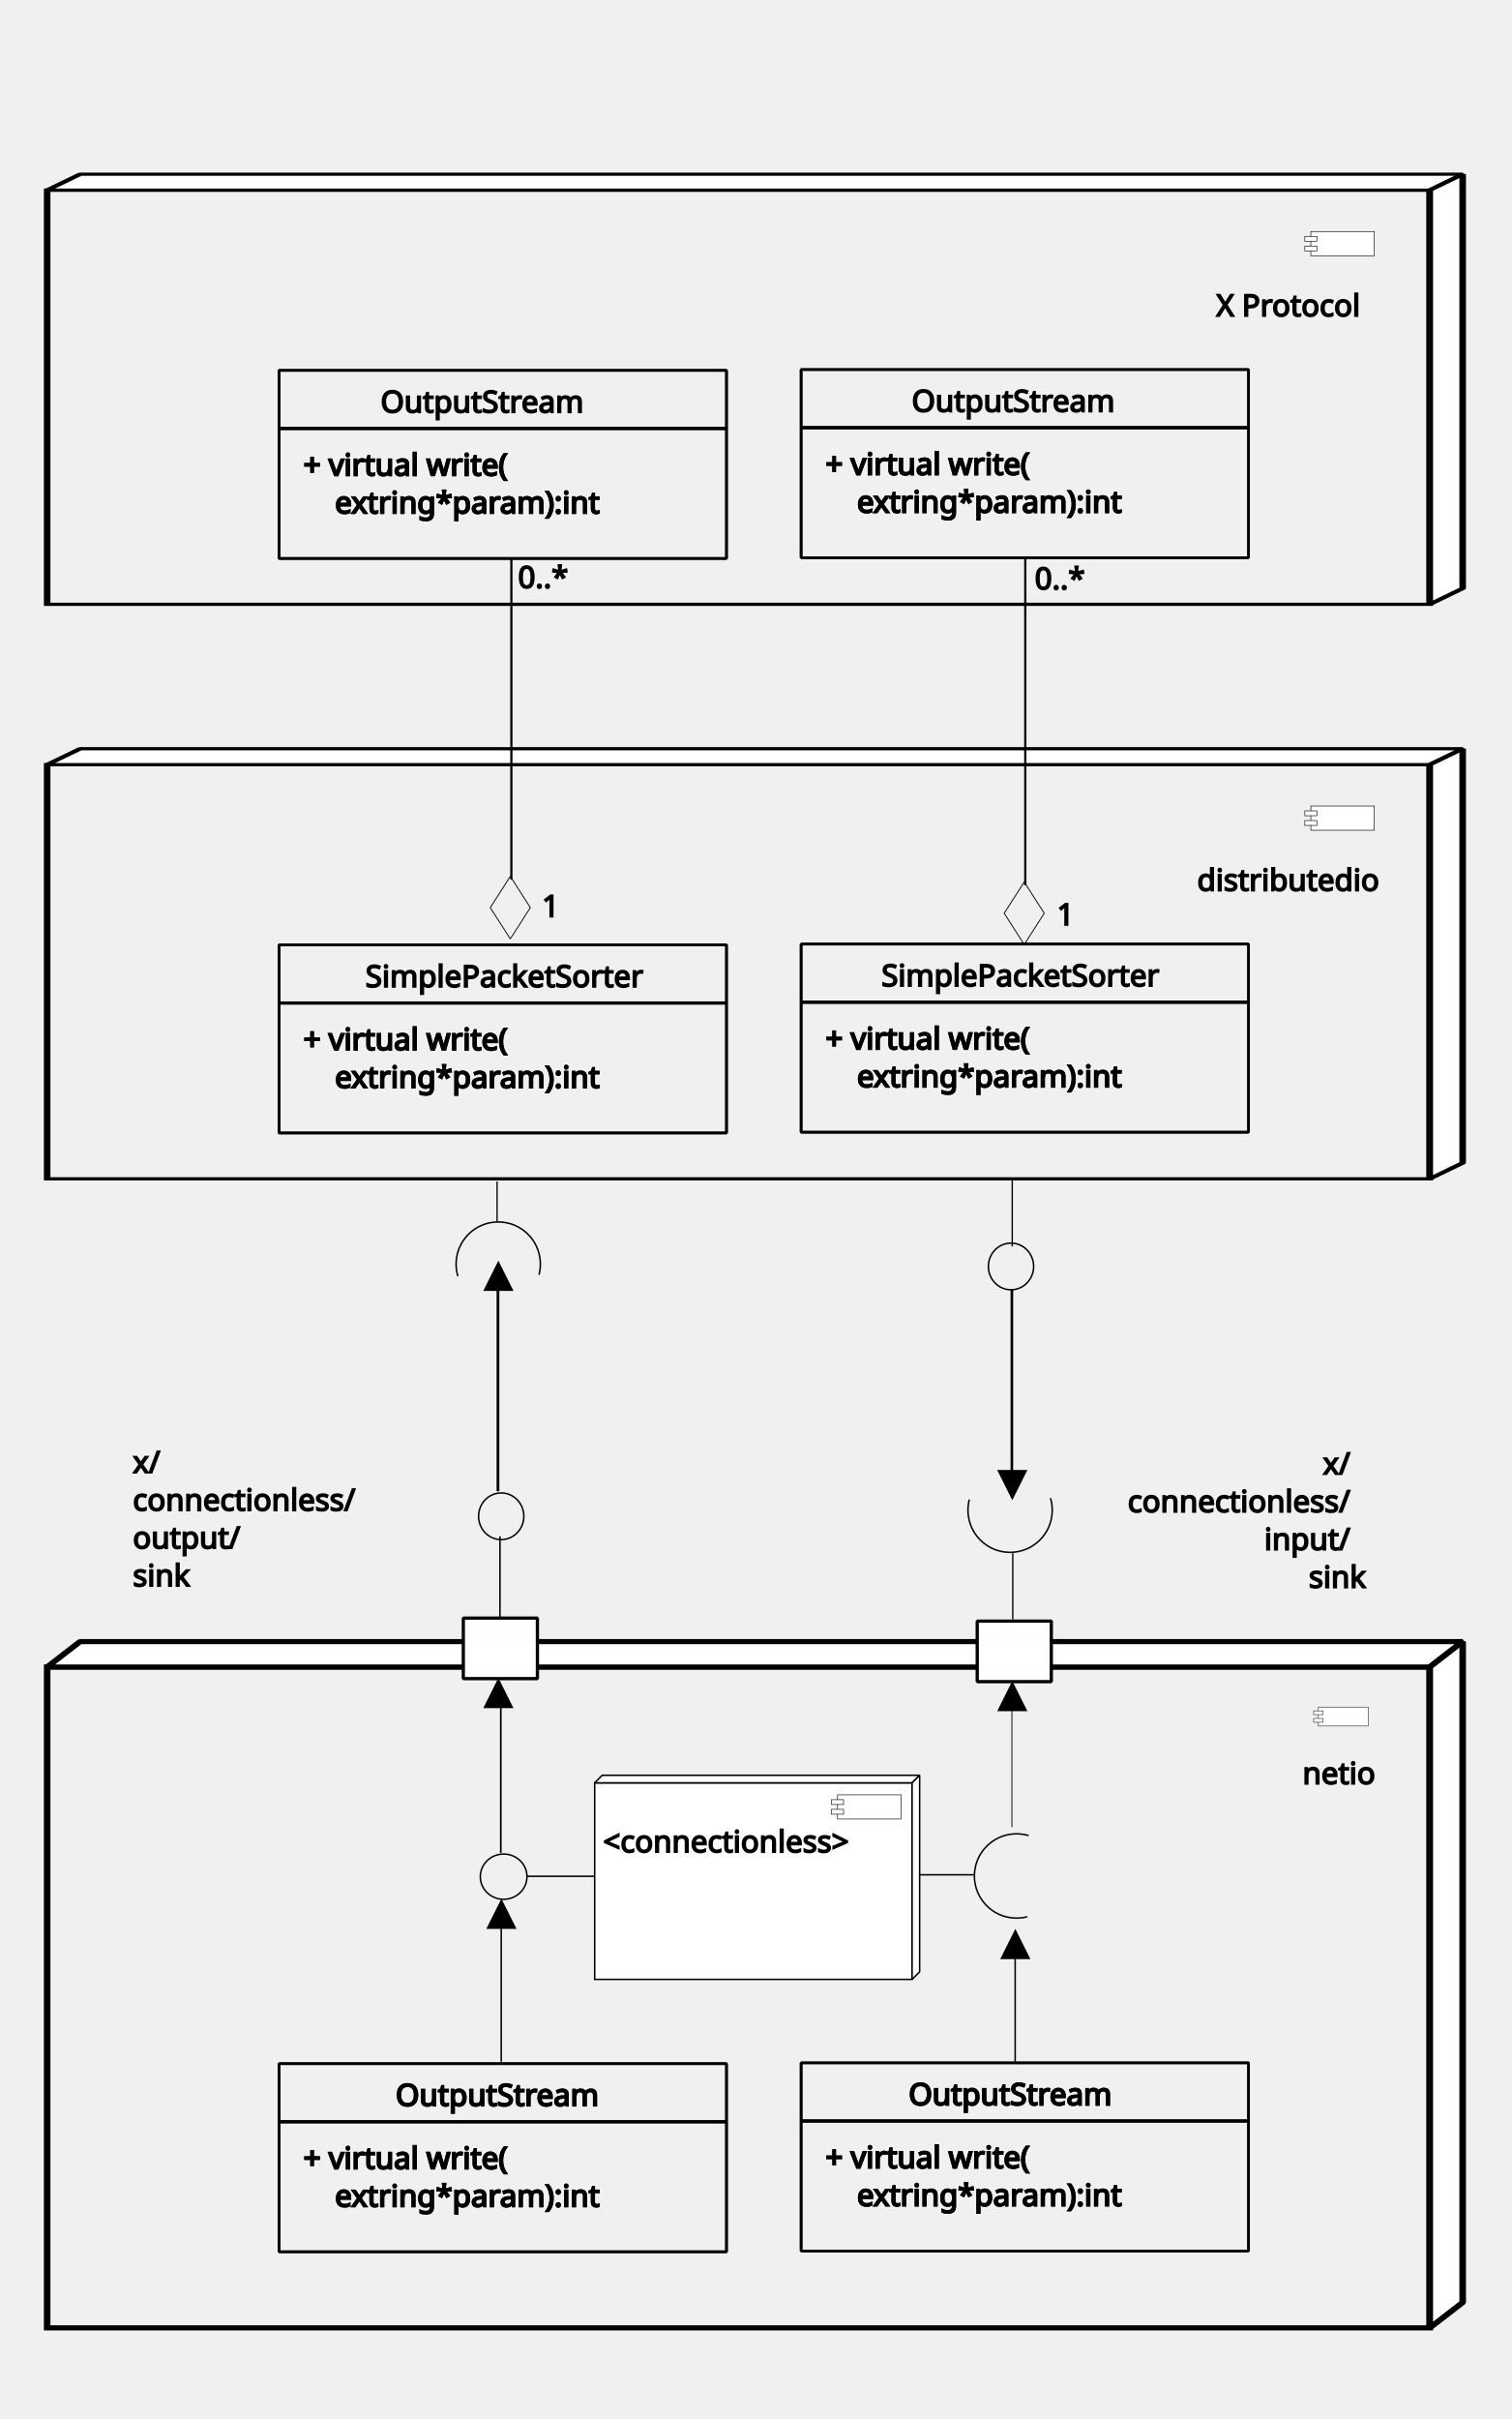
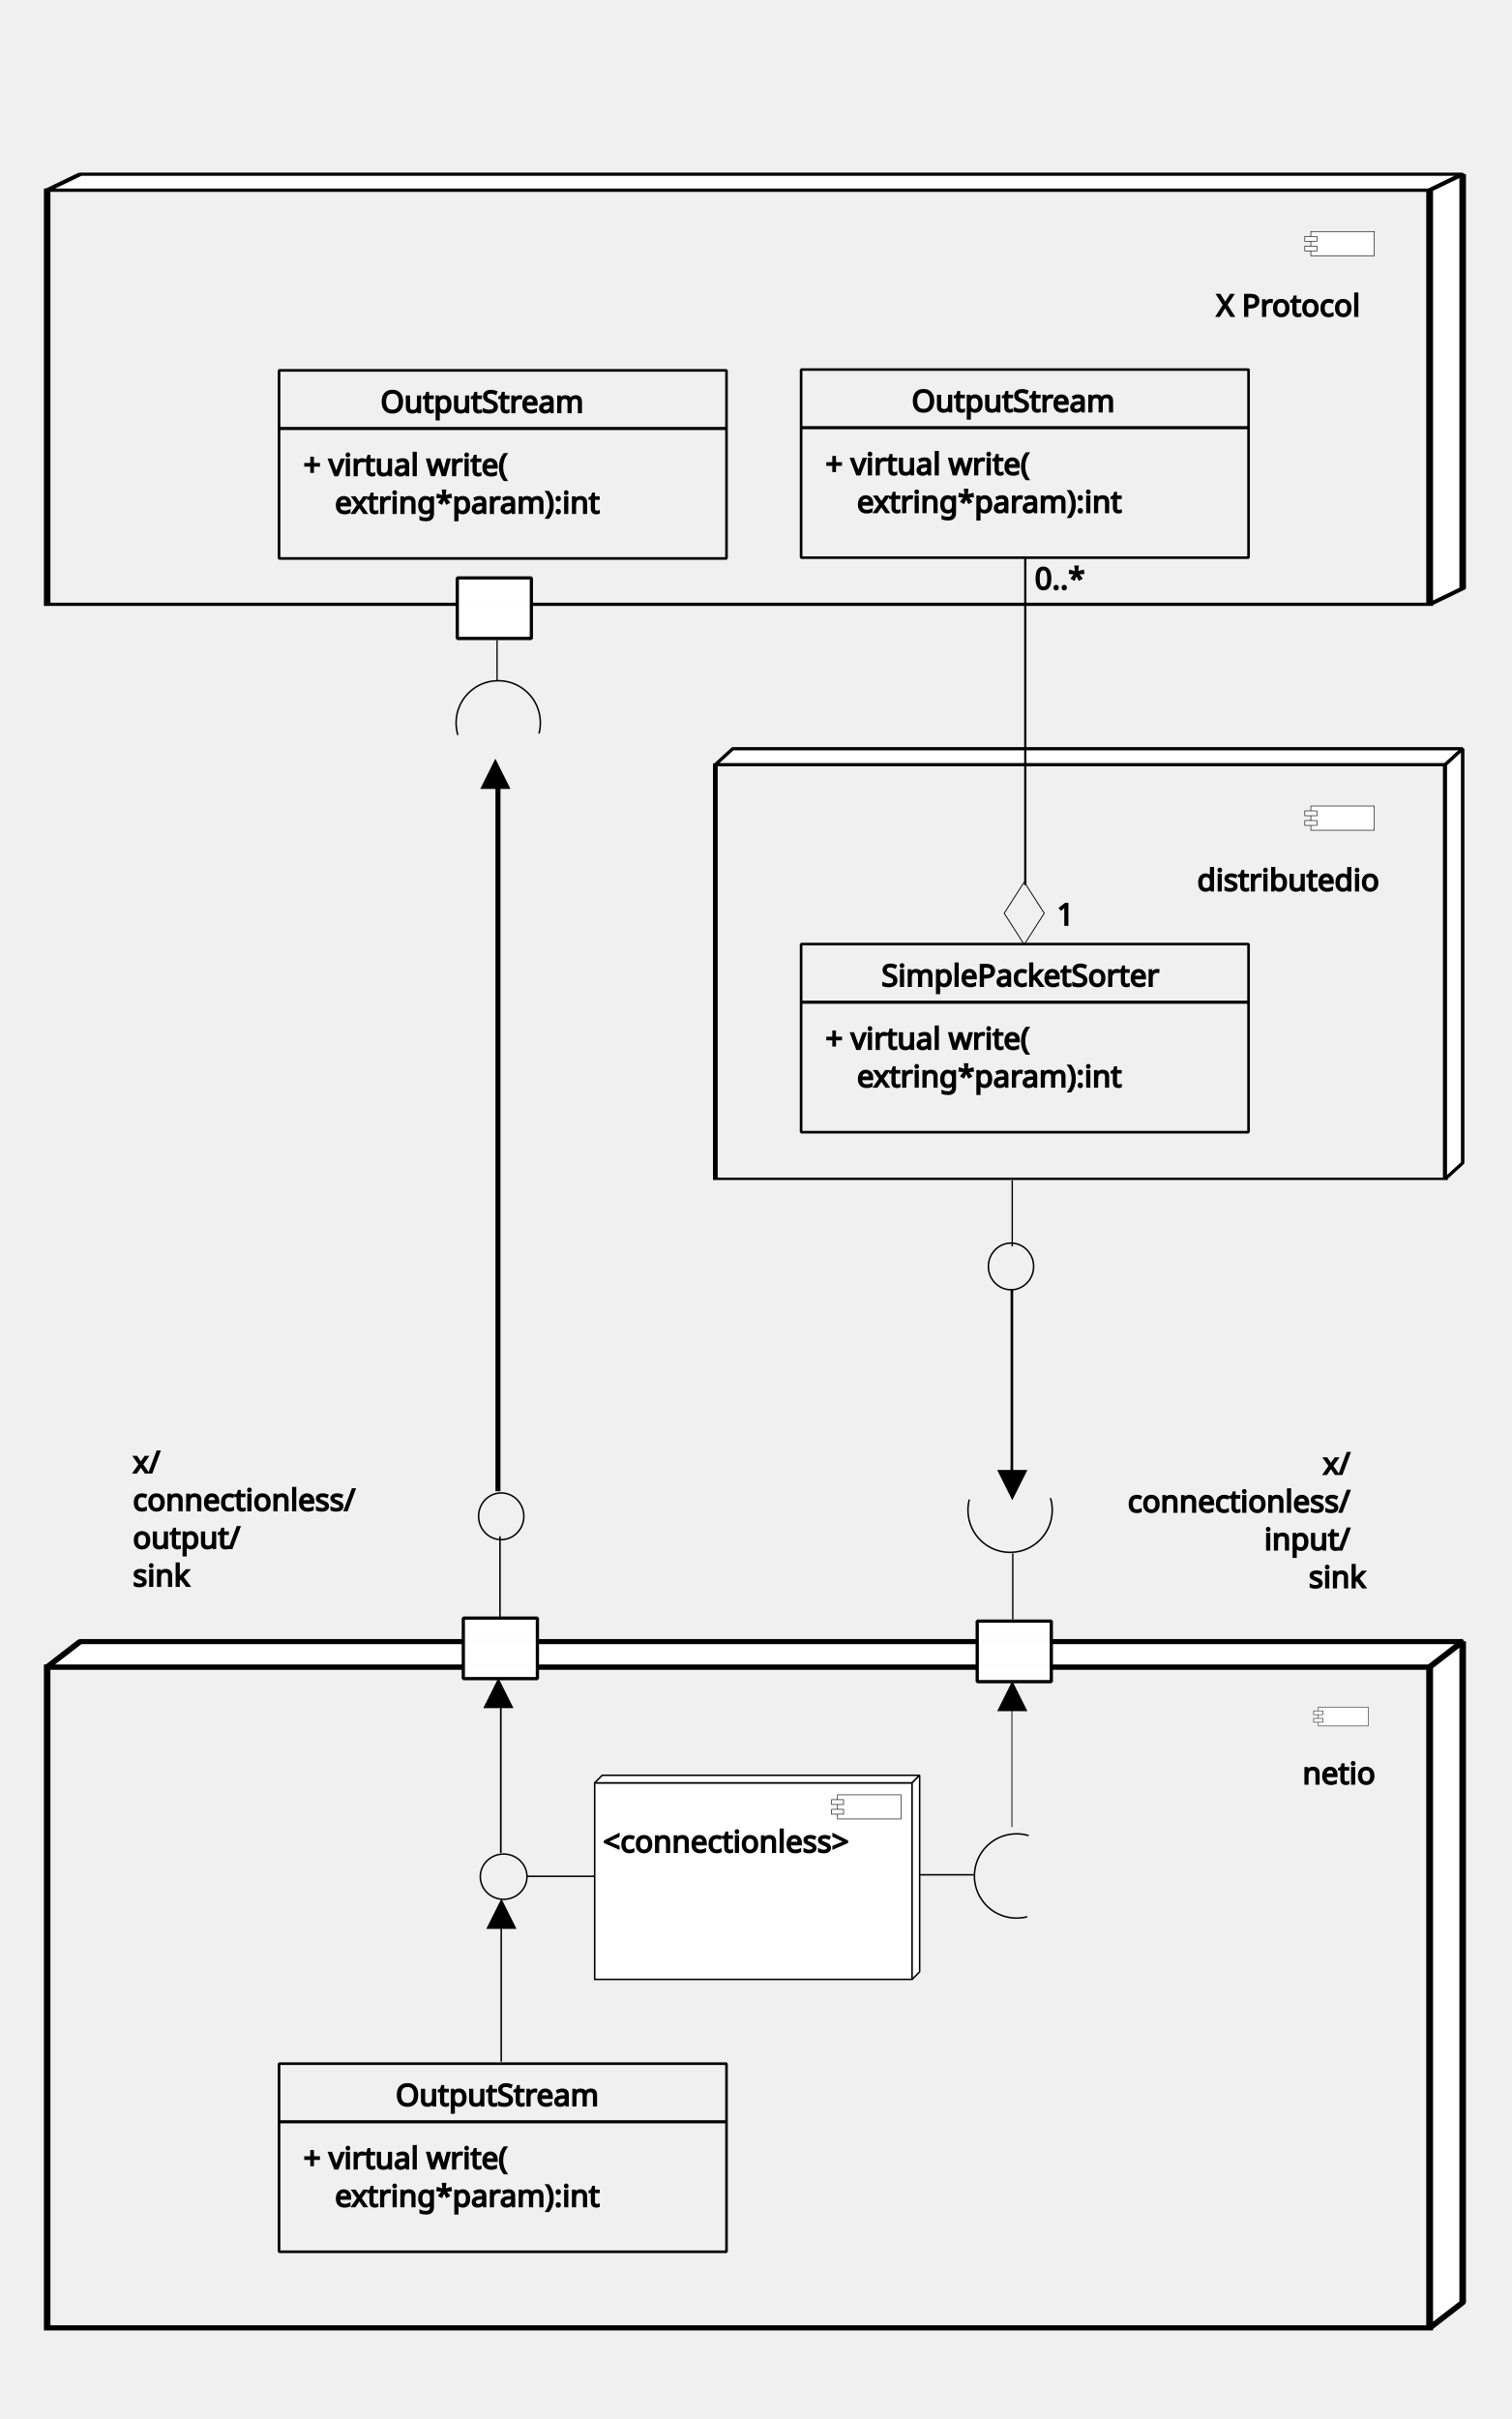
<svg xmlns="http://www.w3.org/2000/svg" viewBox="165 100 1000 1600" id="svg4022" version="1.1" width="100%" height="100%" style="stroke:#000000">
  <defs id="defs4148">
    </defs>
  <style type="text/css" id="style4024">
* {
	stroke: black;
}

text {
	fill: black;
	stroke: none;
	font-size: 10px;
	font-family: sans-serif;
}

rect, ellipse {
	fill: white;
}

polygon {
	stroke-miterlimit: 1;
	fill: white;
}
</style>
  <text xml:space="preserve" style="font-size:40px;font-style:normal;font-weight:normal;line-height:125%;letter-spacing:0px;word-spacing:0px;fill:#000000;fill-opacity:1;stroke:none;font-family:Sans;-inkscape-font-specification:Sans" x="305.602" y="1155.237" id="text4386">
    <tspan id="tspan4388" style="font-style:normal;stroke:#000000;-inkscape-font-specification:Sans" x="305.602" y="1155.237" />
  </text>
  <g id="g11779" transform="translate(280,1105)" style="stroke:#000000">
    <g transform="translate(-88,514)" id="g4358" style="stroke:#000000">
      <g transform="translate(-179.4336,-479.199)" id="g3357-4-8-0-0" style="stroke:#000000">
        <rect style="fill:#ffffff;stroke:#000000" id="rect4044-5-4-2-2-2" height="130" width="210" y="139.422" x="545.861" />
        <g id="g3309-9-3-8-5" style="stroke:#000000">
          <g id="g3301-9-0-9-7" style="stroke:#000000">
            <polygon style="fill:#ffffff;stroke:#000000;stroke-miterlimit:1" transform="translate(170.8606,-100.578)" id="polygon4046-6-2-15-5-3" points="380,235 590,235 585,240 375,240 " />
            <polygon style="fill:#ffffff;stroke:#000000;stroke-miterlimit:1" transform="translate(170.8606,-100.578)" id="polygon4048-6-0-8-4-0" points="590,235 590,365 585,370 585,240 " />
          </g>
          <g id="g4274-8-3-5-4-5-9" transform="matrix(0.4,0,0,0.4,548.5323,95.35455)" style="stroke:#000000">
            <rect id="rect4090-5-5-8-8-7-5" height="40" width="105" y="130" x="395" style="fill:#ffffff;stroke:#000000" />
            <rect id="rect4092-1-9-4-9-9-10" height="8" width="20" y="138" x="385" style="fill:#ffffff;stroke:#000000" />
            <rect id="rect4094-3-4-9-7-0-6" height="8" width="20" y="154" x="385" style="fill:#ffffff;stroke:#000000" />
          </g>
        </g>
      </g>
      <path style="fill:none;stroke:#000000;stroke-width:1px;stroke-linecap:butt;stroke-linejoin:miter;stroke-opacity:1" d="m 653.549,-304.899 c -6.453,-1.933 -13.606,-1.424 -19.721,1.404 -6.114,2.828 -11.134,7.949 -13.84,14.118 -2.705,6.169 -3.072,13.331 -1.011,19.745 2.062,6.413 6.533,12.02 12.326,15.458 6.333,3.757 14.185,4.861 21.308,2.995" id="path4999-4-0-0-3" />
      <path style="fill:none;stroke:#000000;stroke-width:1px;stroke-linecap:butt;stroke-linejoin:miter;stroke-opacity:1" d="m 416.323,-378.954 36.019,0" id="path4354" transform="translate(165,100)" />
    </g>
    <g style="stroke:#000000" transform="translate(-84,210)" id="g3677">
      <path transform="matrix(1,0,0,-1,7.97381,53.36547)" style="opacity:0.99;fill:none;stroke:#000000;stroke-width:1;stroke-linecap:butt;stroke-linejoin:bevel;stroke-miterlimit:0;stroke-opacity:1;stroke-dasharray:none" id="path4963-2-2-4-4-5-4" d="m 309.669,27.077 c 0,8.267 -6.911,14.969 -15.437,14.969 -8.525,0 -15.437,-6.702 -15.437,-14.969 0,-8.267 6.911,-14.969 15.437,-14.969 8.525,0 15.437,6.702 15.437,14.969 z" />
      <path style="fill:none;stroke:#000000;stroke-width:1px;stroke-linecap:butt;stroke-linejoin:miter;stroke-opacity:1" d="m 317.496,26.037 44.907,0" id="path4424" />
    </g>
    <text id="text3661" y="220.138" x="378.319" style="font-size:20px;font-style:normal;font-weight:normal;text-align:center;line-height:125%;letter-spacing:0px;word-spacing:0px;text-anchor:middle;fill:#000000;fill-opacity:1;stroke:none;font-family:Sans;-inkscape-font-specification:Sans" xml:space="preserve">
      <tspan y="220.138" x="378.319" style="text-align:center;text-anchor:middle;stroke:#000000" id="tspan5605">&lt;connectionless&gt;</tspan>
    </text>
  </g>
  <text xml:space="preserve" style="font-size:20px;font-style:normal;font-weight:normal;line-height:125%;letter-spacing:0px;word-spacing:0px;fill:#000000;fill-opacity:1;stroke:none;font-family:Sans;-inkscape-font-specification:Sans" x="252.908" y="1074.154" id="text3224">
    <tspan id="tspan3226" style="stroke:#000000" x="252.908" y="1074.154">x/</tspan>
    <tspan style="stroke:#000000" x="252.908" y="1099.154" id="tspan3228">connectionless/</tspan>
    <tspan style="stroke:#000000" x="252.908" y="1124.154" id="tspan3230">output/</tspan>
    <tspan style="stroke:#000000" x="252.908" y="1149.154" id="tspan3232">sink</tspan>
  </text>
  <text xml:space="preserve" style="font-size:20px;font-style:normal;font-weight:normal;text-align:end;line-height:125%;letter-spacing:0px;word-spacing:0px;text-anchor:end;fill:#000000;fill-opacity:1;stroke:none;font-family:Sans;-inkscape-font-specification:Sans" x="1084.274" y="1075.125" id="text3224-7">
    <tspan id="tspan3226-0" style="text-align:end;text-anchor:end;stroke:#000000" x="1084.274" y="1075.125">x/</tspan>
    <tspan style="text-align:end;text-anchor:end;stroke:#000000" x="1084.274" y="1100.125" id="tspan3228-7">connectionless/</tspan>
    <tspan style="text-align:end;text-anchor:end;stroke:#000000" x="1084.274" y="1125.125" id="tspan3230-3">input/</tspan>
    <tspan style="text-align:end;text-anchor:end;stroke:#000000" x="1084.274" y="1150.125" id="tspan3232-5">sink</tspan>
  </text>
  <g id="g20018" style="stroke:#000000" transform="translate(-131.83,1309.722)">
    <rect y="155.241" x="481.45" height="124.412" width="296.023" id="rect4321-0" style="opacity:0.99;fill:none;stroke:#000000;stroke-width:1.733;stroke-linecap:butt;stroke-linejoin:bevel;stroke-miterlimit:0;stroke-opacity:1;stroke-dasharray:none" />
    <path id="path4323-6" d="m 481.372,193.685 296.023,0" style="fill:none;stroke:#000000;stroke-width:2.055px;stroke-linecap:butt;stroke-linejoin:miter;stroke-opacity:1" />
    <text id="text5950-83" y="183.103" x="558.629" style="font-size:20px;font-style:normal;font-weight:normal;line-height:125%;letter-spacing:0px;word-spacing:0px;fill:#000000;fill-opacity:1;stroke:none;font-family:Sans;-inkscape-font-specification:Sans" xml:space="preserve">
      <tspan y="183.103" x="558.629" style="stroke:#000000" id="tspan5952-5">OutputStream</tspan>
    </text>
    <text id="text5975-9" y="224.765" x="497.614" style="font-size:20px;font-style:normal;font-weight:normal;line-height:125%;letter-spacing:0px;word-spacing:0px;fill:#000000;fill-opacity:1;stroke:none;font-family:Sans;-inkscape-font-specification:Sans" xml:space="preserve">
      <tspan y="224.765" x="497.614" style="stroke:#000000" id="tspan5977-7">+ virtual write(</tspan>
      <tspan y="249.765" x="497.614" style="stroke:#000000" id="tspan5991">    extring*param):int</tspan>
    </text>
  </g>
-   <g id="g20018-2" style="stroke:#000000" transform="translate(213.5546,1309.199)">
-     <rect y="155.241" x="481.45" height="124.412" width="296.023" id="rect4321-0-1" style="opacity:0.99;fill:none;stroke:#000000;stroke-width:1.733;stroke-linecap:butt;stroke-linejoin:bevel;stroke-miterlimit:0;stroke-opacity:1;stroke-dasharray:none" />
-     <path id="path4323-6-2" d="m 481.372,193.685 296.023,0" style="fill:none;stroke:#000000;stroke-width:2.055px;stroke-linecap:butt;stroke-linejoin:miter;stroke-opacity:1" />
-     <text id="text5950-83-2" y="183.103" x="552.629" style="font-size:20px;font-style:normal;font-weight:normal;line-height:125%;letter-spacing:0px;word-spacing:0px;fill:#000000;fill-opacity:1;stroke:none;font-family:Sans;-inkscape-font-specification:Sans" xml:space="preserve">
-       <tspan y="183.103" x="552.629" style="stroke:#000000" id="tspan5952-5-5">OutputStream</tspan>
-     </text>
-     <text id="text5975-9-8" y="224.765" x="497.614" style="font-size:20px;font-style:normal;font-weight:normal;line-height:125%;letter-spacing:0px;word-spacing:0px;fill:#000000;fill-opacity:1;stroke:none;font-family:Sans;-inkscape-font-specification:Sans" xml:space="preserve">
-       <tspan y="224.765" x="497.614" style="stroke:#000000" id="tspan5977-7-9">+ virtual write(</tspan>
-       <tspan y="249.765" x="497.614" style="stroke:#000000" id="tspan6017">    extring*param):int</tspan>
-     </text>
-   </g>
  <polygon points="285,150 290,147.5 290,152.5 " style="fill:#000000;stroke:none" id="polygon4130-3-6-3" transform="matrix(0,4,-4,0,1096.723,215.8257)" />
-   <polygon transform="matrix(0,4,-4,0,1436.723,235.8257)" id="polygon7503" style="fill:#000000;stroke:none" points="285,150 290,147.5 290,152.5 " />
  <path style="fill:none;stroke:#000000;stroke-width:1px;stroke-linecap:butt;stroke-linejoin:miter;stroke-opacity:1" d="m 496.6,1368.4 0,95.261" id="path7513" />
-   <path style="fill:none;stroke:#000000;stroke-width:1px;stroke-linecap:butt;stroke-linejoin:miter;stroke-opacity:1" d="m 836.631,1386.923 0,76.738" id="path7517" />
-   <g id="g8751" transform="matrix(0,-1,1,0,-206.1995,1437.455)" style="stroke:#000000">
+   <g id="g8751" transform="matrix(0,-1,1,0,-206.1995,1079.455)" style="stroke:#000000">
    <path style="fill:none;stroke:#000000;stroke-width:1px;stroke-linecap:butt;stroke-linejoin:miter;stroke-opacity:1" d="m 493.323,674.101 c 6.453,-1.933 13.606,-1.424 19.721,1.404 6.114,2.828 11.134,7.949 13.84,14.118 2.705,6.169 3.072,13.331 1.011,19.745 -2.062,6.413 -6.533,12.02 -12.326,15.458 -6.333,3.757 -14.185,4.861 -21.308,2.995" id="path7545" />
    <path style="fill:none;stroke:#000000;stroke-width:0.857px;stroke-linecap:butt;stroke-linejoin:miter;stroke-opacity:1" d="m 556.004,700.046 -26.474,0" id="path7547" />
  </g>
  <g id="g6089" transform="matrix(0.5228643,0,0,0.4114941,-602.2899,1235.803)" style="stroke:#000000">
    <rect style="fill:none;stroke:#000000;stroke-width:8.251" id="rect4044-5-4-2-4-6-7-3" height="1062.264" width="1749.423" y="-80.692" x="1527.148" />
    <g transform="matrix(8.330584,0,0,8.171258,-3020.188,-1219.945)" style="stroke:#000000" id="g3301-9-0-7-7-3-3">
      <polygon points="375,240 380,235 590,235 585,240 " id="polygon4046-6-2-15-7-7-8-4" transform="translate(170.8606,-100.578)" style="fill:#ffffff;stroke:#000000;stroke-miterlimit:1" />
      <polygon points="585,240 590,235 590,365 585,370 " id="polygon4048-6-0-8-5-5-5-3" transform="translate(170.8606,-100.578)" style="fill:#ffffff;stroke:#000000;stroke-miterlimit:1" />
    </g>
  </g>
  <text xml:space="preserve" style="font-size:20px;font-style:normal;font-weight:normal;line-height:125%;letter-spacing:0px;word-spacing:0px;fill:#000000;fill-opacity:1;stroke:none;font-family:Sans;-inkscape-font-specification:Sans" x="1026.785" y="1279.969" id="text5136">
    <tspan id="tspan5138" style="stroke:#000000" x="1026.785" y="1279.969">netio</tspan>
  </text>
  <g id="g4274-8-3-5-4-4-5-0-3-3-6" transform="matrix(0.3137185,0,0,0.3137185,913.3046,1188.317)" style="stroke:#000000">
    <rect id="rect4090-5-5-8-8-9-4-1-1-7-6" height="40" width="105" y="130" x="395" style="fill:#ffffff;stroke:#000000" />
    <rect id="rect4092-1-9-4-9-9-1-8-9-6-5" height="8" width="20" y="138" x="385" style="fill:#ffffff;stroke:#000000" />
    <rect id="rect4094-3-4-9-7-2-7-4-4-1-9" height="8" width="20" y="154" x="385" style="fill:#ffffff;stroke:#000000" />
  </g>
  <rect style="opacity:0.99;fill:#ffffff;fill-opacity:1;stroke:#000000;stroke-width:2.162;stroke-linecap:butt;stroke-linejoin:bevel;stroke-miterlimit:0;stroke-opacity:1;stroke-dasharray:none" id="rect4959-8-0-9" width="49.021" height="40.048" x="471.522" y="1170.253" />
  <g id="g5282" transform="translate(0,720)" style="stroke:#000000">
    <path transform="matrix(0,1,-1,0,523.6724,88.6845)" style="opacity:0.99;fill:none;stroke:#000000;stroke-width:1;stroke-linecap:butt;stroke-linejoin:bevel;stroke-miterlimit:0;stroke-opacity:1;stroke-dasharray:none" id="path7551" d="m 309.669,27.077 c 0,8.267 -6.911,14.969 -15.437,14.969 -8.525,0 -15.437,-6.702 -15.437,-14.969 0,-8.267 6.911,-14.969 15.437,-14.969 8.525,0 15.437,6.702 15.437,14.969 z" />
    <path transform="translate(165,100)" id="path5247" d="m 330.769,296.123 0,54.246" style="fill:none;stroke:#000000;stroke-width:1px;stroke-linecap:butt;stroke-linejoin:miter;stroke-opacity:1" />
  </g>
-   <polygon transform="matrix(0,4,-4,0,1094.723,-206.1743)" id="polygon7637" style="fill:#000000;stroke:none" points="290,147.5 290,152.5 285,150 " />
-   <path style="fill:none;stroke:#000000;stroke-width:1.821px;stroke-linecap:butt;stroke-linejoin:miter;stroke-opacity:1" d="m 494.446,946 0,140.363" id="path5253" />
+   <polygon transform="matrix(0,4,-4,0,1092.723,-538.1743)" id="polygon7637" style="fill:#000000;stroke:none" points="290,152.5 285,150 290,147.5 " />
+   <path style="fill:none;stroke:#000000;stroke-width:3.316px;stroke-linecap:butt;stroke-linejoin:miter;stroke-opacity:1" d="m 494.446,620.805 0,465.558" id="path5253" />
  <polygon points="290,152.5 285,150 290,147.5 " style="fill:#000000;stroke:none" id="polygon5268" transform="matrix(0,4,-4,0,1094.723,69.8257)" />
  <path style="fill:none;stroke:#000000;stroke-width:1.117px;stroke-linecap:butt;stroke-linejoin:miter;stroke-opacity:1" d="m 496.317,1224.343 0,101.199" id="path5270" />
  <rect y="1172.253" x="811.522" height="40.048" width="49.021" id="rect5274" style="opacity:0.99;fill:#ffffff;fill-opacity:1;stroke:#000000;stroke-width:2.162;stroke-linecap:butt;stroke-linejoin:bevel;stroke-miterlimit:0;stroke-opacity:1;stroke-dasharray:none" />
  <polygon transform="matrix(0,4,-4,0,1434.723,71.8257)" id="polygon5276" style="fill:#000000;stroke:none" points="285,150 290,147.5 290,152.5 " />
  <path style="fill:none;stroke:#000000;stroke-width:0.592px;stroke-linecap:butt;stroke-linejoin:miter;stroke-opacity:1" d="m 834.477,1227.262 0,81.238" id="path5278" />
  <g id="g5296" transform="matrix(0,1,-1,0,1114.79,109.06)" style="stroke:#000000">
    <path d="m 309.669,27.077 c 0,8.267 -6.911,14.969 -15.437,14.969 -8.525,0 -15.437,-6.702 -15.437,-14.969 0,-8.267 6.911,-14.969 15.437,-14.969 8.525,0 15.437,6.702 15.437,14.969 z" id="path5288" style="opacity:0.99;fill:none;stroke:#000000;stroke-width:1;stroke-linecap:butt;stroke-linejoin:bevel;stroke-miterlimit:0;stroke-opacity:1;stroke-dasharray:none" transform="matrix(-1,0,0,-1,1122.835,308.0023)" />
    <path style="fill:none;stroke:#000000;stroke-width:0.898px;stroke-linecap:butt;stroke-linejoin:miter;stroke-opacity:1" d="m 815.397,280.099 -43.757,0" id="path5290" />
  </g>
  <path style="fill:none;stroke:#000000;stroke-width:0.898px;stroke-linecap:butt;stroke-linejoin:miter;stroke-opacity:1" d="m 835.039,1127.393 0,43.757" id="path5304" />
  <path style="fill:none;stroke:#000000;stroke-width:1px;stroke-linecap:butt;stroke-linejoin:miter;stroke-opacity:1" d="m 859.995,1090.882 c 1.933,6.453 1.424,13.607 -1.404,19.721 -2.828,6.114 -7.949,11.134 -14.118,13.84 -6.169,2.705 -13.331,3.072 -19.745,1.01 -6.413,-2.062 -12.02,-6.533 -15.458,-12.326 -3.757,-6.333 -4.861,-14.185 -2.995,-21.308" id="path5310" />
  <g id="g8769" transform="matrix(1,0,0,-1,0,1744.11)" style="stroke:#000000">
    <polygon transform="matrix(0,4,-4,0,1434.723,-488.1743)" id="polygon5320" style="fill:#000000;stroke:none" points="290,147.5 290,152.5 285,150 " />
    <path style="fill:none;stroke:#000000;stroke-width:1.735px;stroke-linecap:butt;stroke-linejoin:miter;stroke-opacity:1" d="m 834.446,664 0,127.417" id="path5322" />
  </g>
  <g style="stroke:#000000" transform="matrix(0.4,0,0,0.4,874.2485,581.1408)" id="g8355">
    <rect style="fill:#ffffff;stroke:#000000" x="395" y="130" width="105" height="40" id="rect8357" />
    <rect style="fill:#ffffff;stroke:#000000" x="385" y="138" width="20" height="8" id="rect8359" />
    <rect style="fill:#ffffff;stroke:#000000" x="385" y="154" width="20" height="8" id="rect8361" />
  </g>
  <text xml:space="preserve" style="font-size:20px;font-style:normal;font-weight:normal;text-align:center;line-height:125%;letter-spacing:0px;word-spacing:0px;text-anchor:middle;fill:#000000;fill-opacity:1;stroke:none;font-family:Sans;-inkscape-font-specification:Sans" x="1025.097" y="689.138" id="text8373">
    <tspan style="text-align:center;text-anchor:middle;stroke:#000000" x="1025.097" y="689.138" id="tspan8377">distributedio</tspan>
  </text>
-   <g transform="translate(-131.83,1309.722)" style="stroke:#000000" id="g8555">
-     <rect style="opacity:0.99;fill:none;stroke:#000000;stroke-width:1.733;stroke-linecap:butt;stroke-linejoin:bevel;stroke-miterlimit:0;stroke-opacity:1;stroke-dasharray:none" id="rect8557" width="296.023" height="124.412" x="481.45" y="155.241" />
-     <path style="fill:none;stroke:#000000;stroke-width:2.055px;stroke-linecap:butt;stroke-linejoin:miter;stroke-opacity:1" d="m 481.372,193.685 296.023,0" id="path8559" />
-     <text xml:space="preserve" style="font-size:20px;font-style:normal;font-weight:normal;line-height:125%;letter-spacing:0px;word-spacing:0px;fill:#000000;fill-opacity:1;stroke:none;font-family:Sans;-inkscape-font-specification:Sans" x="558.629" y="183.103" id="text8561">
-       <tspan id="tspan8563" style="stroke:#000000" x="558.629" y="183.103">OutputStream</tspan>
-     </text>
-     <text xml:space="preserve" style="font-size:20px;font-style:normal;font-weight:normal;line-height:125%;letter-spacing:0px;word-spacing:0px;fill:#000000;fill-opacity:1;stroke:none;font-family:Sans;-inkscape-font-specification:Sans" x="497.614" y="224.765" id="text8565">
-       <tspan id="tspan8567" style="stroke:#000000" x="497.614" y="224.765">+ virtual write(</tspan>
-       <tspan id="tspan8569" style="stroke:#000000" x="497.614" y="249.765">    extring*param):int</tspan>
-     </text>
-   </g>
-   <g transform="translate(213.5546,1309.199)" style="stroke:#000000" id="g8571">
-     <rect style="opacity:0.99;fill:none;stroke:#000000;stroke-width:1.733;stroke-linecap:butt;stroke-linejoin:bevel;stroke-miterlimit:0;stroke-opacity:1;stroke-dasharray:none" id="rect8573" width="296.023" height="124.412" x="481.45" y="155.241" />
-     <path style="fill:none;stroke:#000000;stroke-width:2.055px;stroke-linecap:butt;stroke-linejoin:miter;stroke-opacity:1" d="m 481.372,193.685 296.023,0" id="path8575" />
-     <text xml:space="preserve" style="font-size:20px;font-style:normal;font-weight:normal;line-height:125%;letter-spacing:0px;word-spacing:0px;fill:#000000;fill-opacity:1;stroke:none;font-family:Sans;-inkscape-font-specification:Sans" x="552.629" y="183.103" id="text8577">
-       <tspan id="tspan8579" style="stroke:#000000" x="552.629" y="183.103">OutputStream</tspan>
-     </text>
-     <text xml:space="preserve" style="font-size:20px;font-style:normal;font-weight:normal;line-height:125%;letter-spacing:0px;word-spacing:0px;fill:#000000;fill-opacity:1;stroke:none;font-family:Sans;-inkscape-font-specification:Sans" x="497.614" y="224.765" id="text8581">
-       <tspan id="tspan8583" style="stroke:#000000" x="497.614" y="224.765">+ virtual write(</tspan>
-       <tspan id="tspan8585" style="stroke:#000000" x="497.614" y="249.765">    extring*param):int</tspan>
-     </text>
-   </g>
  <g style="stroke:#000000" transform="matrix(0.5228643,0,0,0.2578885,-602.2899,626.5779)" id="g8587">
-     <rect x="1527.148" y="-80.692" width="1749.423" height="1062.264" id="rect8589" style="fill:none;stroke:#000000;stroke-width:8.251" />
-     <g id="g8591" style="stroke:#000000" transform="matrix(8.330584,0,0,8.171258,-3020.188,-1219.945)">
-       <polygon style="fill:#ffffff;stroke:#000000;stroke-miterlimit:1" transform="translate(170.8606,-100.578)" id="polygon8593" points="585,240 375,240 380,235 590,235 " />
-       <polygon style="fill:#ffffff;stroke:#000000;stroke-miterlimit:1" transform="translate(170.8606,-100.578)" id="polygon8595" points="585,370 585,240 590,235 590,365 " />
+     <rect x="2372.609" y="-80.692" width="923.624" height="1062.264" id="rect8589" style="fill:none;stroke:#000000;stroke-width:5.995" />
+     <g id="g8591" style="stroke:#000000" transform="matrix(4.398209,0,0,8.171258,-28.19937,-1219.945)">
+       <polygon style="fill:#ffffff;stroke:#000000;stroke-miterlimit:1" transform="translate(170.8606,-100.578)" id="polygon8593" points="375,240 380,235 590,235 585,240 " />
+       <polygon style="fill:#ffffff;stroke:#000000;stroke-miterlimit:1" transform="translate(170.8606,-100.578)" id="polygon8595" points="585,240 590,235 590,365 585,370 " />
    </g>
-   </g>
-   <g transform="translate(-131.83,569.7224)" style="stroke:#000000" id="g8597">
-     <rect style="opacity:0.99;fill:none;stroke:#000000;stroke-width:1.733;stroke-linecap:butt;stroke-linejoin:bevel;stroke-miterlimit:0;stroke-opacity:1;stroke-dasharray:none" id="rect8599" width="296.023" height="124.412" x="481.45" y="155.241" />
-     <path style="fill:none;stroke:#000000;stroke-width:2.055px;stroke-linecap:butt;stroke-linejoin:miter;stroke-opacity:1" d="m 481.372,193.685 296.023,0" id="path8601" />
-     <text xml:space="preserve" style="font-size:20px;font-style:normal;font-weight:normal;line-height:125%;letter-spacing:0px;word-spacing:0px;fill:#000000;fill-opacity:1;stroke:none;font-family:Sans;-inkscape-font-specification:Sans" x="538.629" y="183.103" id="text8603">
-       <tspan id="tspan8605" style="stroke:#000000" x="538.629" y="183.103">SimplePacketSorter</tspan>
-     </text>
-     <text xml:space="preserve" style="font-size:20px;font-style:normal;font-weight:normal;line-height:125%;letter-spacing:0px;word-spacing:0px;fill:#000000;fill-opacity:1;stroke:none;font-family:Sans;-inkscape-font-specification:Sans" x="497.614" y="224.765" id="text8607">
-       <tspan id="tspan8609" style="stroke:#000000" x="497.614" y="224.765">+ virtual write(</tspan>
-       <tspan id="tspan8611" style="stroke:#000000" x="497.614" y="249.765">    extring*param):int</tspan>
-     </text>
  </g>
  <g transform="translate(213.5546,569.1993)" style="stroke:#000000" id="g8613">
    <rect style="opacity:0.99;fill:none;stroke:#000000;stroke-width:1.733;stroke-linecap:butt;stroke-linejoin:bevel;stroke-miterlimit:0;stroke-opacity:1;stroke-dasharray:none" id="rect8615" width="296.023" height="124.412" x="481.45" y="155.241" />
    <path style="fill:none;stroke:#000000;stroke-width:2.055px;stroke-linecap:butt;stroke-linejoin:miter;stroke-opacity:1" d="m 481.372,193.685 296.023,0" id="path8617" />
    <text xml:space="preserve" style="font-size:20px;font-style:normal;font-weight:normal;line-height:125%;letter-spacing:0px;word-spacing:0px;fill:#000000;fill-opacity:1;stroke:none;font-family:Sans;-inkscape-font-specification:Sans" x="534.629" y="183.103" id="text8619">
      <tspan id="tspan8621" style="stroke:#000000" x="534.629" y="183.103">SimplePacketSorter</tspan>
    </text>
    <text xml:space="preserve" style="font-size:20px;font-style:normal;font-weight:normal;line-height:125%;letter-spacing:0px;word-spacing:0px;fill:#000000;fill-opacity:1;stroke:none;font-family:Sans;-inkscape-font-specification:Sans" x="497.614" y="224.765" id="text8623">
      <tspan id="tspan8625" style="stroke:#000000" x="497.614" y="224.765">+ virtual write(</tspan>
      <tspan id="tspan8627" style="stroke:#000000" x="497.614" y="249.765">    extring*param):int</tspan>
-     </text>
-   </g>
-   <g id="g8629" style="stroke:#000000" transform="translate(-131.83,569.7224)">
-     <rect y="155.241" x="481.45" height="124.412" width="296.023" id="rect8631" style="opacity:0.99;fill:none;stroke:#000000;stroke-width:1.733;stroke-linecap:butt;stroke-linejoin:bevel;stroke-miterlimit:0;stroke-opacity:1;stroke-dasharray:none" />
-     <path id="path8633" d="m 481.372,193.685 296.023,0" style="fill:none;stroke:#000000;stroke-width:2.055px;stroke-linecap:butt;stroke-linejoin:miter;stroke-opacity:1" />
-     <text id="text8639" y="224.765" x="497.614" style="font-size:20px;font-style:normal;font-weight:normal;line-height:125%;letter-spacing:0px;word-spacing:0px;fill:#000000;fill-opacity:1;stroke:none;font-family:Sans;-inkscape-font-specification:Sans" xml:space="preserve">
-       <tspan y="224.765" x="497.614" style="stroke:#000000" id="tspan8641">+ virtual write(</tspan>
-       <tspan y="249.765" x="497.614" style="stroke:#000000" id="tspan8643">    extring*param):int</tspan>
-     </text>
-   </g>
-   <g id="g8645" style="stroke:#000000" transform="translate(213.5546,569.1993)">
-     <rect y="155.241" x="481.45" height="124.412" width="296.023" id="rect8647" style="opacity:0.99;fill:none;stroke:#000000;stroke-width:1.733;stroke-linecap:butt;stroke-linejoin:bevel;stroke-miterlimit:0;stroke-opacity:1;stroke-dasharray:none" />
-     <path id="path8649" d="m 481.372,193.685 296.023,0" style="fill:none;stroke:#000000;stroke-width:2.055px;stroke-linecap:butt;stroke-linejoin:miter;stroke-opacity:1" />
-     <text id="text8655" y="224.765" x="497.614" style="font-size:20px;font-style:normal;font-weight:normal;line-height:125%;letter-spacing:0px;word-spacing:0px;fill:#000000;fill-opacity:1;stroke:none;font-family:Sans;-inkscape-font-specification:Sans" xml:space="preserve">
-       <tspan y="224.765" x="497.614" style="stroke:#000000" id="tspan8657">+ virtual write(</tspan>
-       <tspan y="249.765" x="497.614" style="stroke:#000000" id="tspan8659">    extring*param):int</tspan>
    </text>
  </g>
  <g id="g8773" transform="matrix(0.4,0,0,0.4,874.2485,201.1408)" style="stroke:#000000">
    <rect id="rect8775" height="40" width="105" y="130" x="395" style="fill:#ffffff;stroke:#000000" />
    <rect id="rect8777" height="8" width="20" y="138" x="385" style="fill:#ffffff;stroke:#000000" />
    <rect id="rect8779" height="8" width="20" y="154" x="385" style="fill:#ffffff;stroke:#000000" />
  </g>
  <text id="text8781" y="309.138" x="1025.097" style="font-size:20px;font-style:normal;font-weight:normal;text-align:center;line-height:125%;letter-spacing:0px;word-spacing:0px;text-anchor:middle;fill:#000000;fill-opacity:1;stroke:none;font-family:Sans;-inkscape-font-specification:Sans" xml:space="preserve">
    <tspan id="tspan8783" y="309.138" x="1025.097" style="text-align:center;text-anchor:middle;stroke:#000000">X Protocol</tspan>
  </text>
  <g id="g8785" transform="matrix(0.5228643,0,0,0.2578885,-602.2899,246.5779)" style="stroke:#000000">
    <rect style="fill:none;stroke:#000000;stroke-width:8.251" id="rect8787" height="1062.264" width="1749.423" y="-80.692" x="1527.148" />
    <g transform="matrix(8.330584,0,0,8.171258,-3020.188,-1219.945)" style="stroke:#000000" id="g8789">
      <polygon points="375,240 380,235 590,235 585,240 " id="polygon8791" transform="translate(170.8606,-100.578)" style="fill:#ffffff;stroke:#000000;stroke-miterlimit:1" />
      <polygon points="585,240 590,235 590,365 585,370 " id="polygon8793" transform="translate(170.8606,-100.578)" style="fill:#ffffff;stroke:#000000;stroke-miterlimit:1" />
    </g>
  </g>
  <g id="g8795" style="stroke:#000000" transform="translate(-131.83,189.7224)">
    <rect y="155.241" x="481.45" height="124.412" width="296.023" id="rect8797" style="opacity:0.99;fill:none;stroke:#000000;stroke-width:1.733;stroke-linecap:butt;stroke-linejoin:bevel;stroke-miterlimit:0;stroke-opacity:1;stroke-dasharray:none" />
    <path id="path8799" d="m 481.372,193.685 296.023,0" style="fill:none;stroke:#000000;stroke-width:2.055px;stroke-linecap:butt;stroke-linejoin:miter;stroke-opacity:1" />
    <text id="text8801" y="183.103" x="548.629" style="font-size:20px;font-style:normal;font-weight:normal;line-height:125%;letter-spacing:0px;word-spacing:0px;fill:#000000;fill-opacity:1;stroke:none;font-family:Sans;-inkscape-font-specification:Sans" xml:space="preserve">
      <tspan y="183.103" x="548.629" style="stroke:#000000" id="tspan8803">OutputStream</tspan>
    </text>
    <text id="text8805" y="224.765" x="497.614" style="font-size:20px;font-style:normal;font-weight:normal;line-height:125%;letter-spacing:0px;word-spacing:0px;fill:#000000;fill-opacity:1;stroke:none;font-family:Sans;-inkscape-font-specification:Sans" xml:space="preserve">
      <tspan y="224.765" x="497.614" style="stroke:#000000" id="tspan8807">+ virtual write(</tspan>
      <tspan y="249.765" x="497.614" style="stroke:#000000" id="tspan8809">    extring*param):int</tspan>
    </text>
  </g>
  <g id="g8811" style="stroke:#000000" transform="translate(213.5546,189.1993)">
    <rect y="155.241" x="481.45" height="124.412" width="296.023" id="rect8813" style="opacity:0.99;fill:none;stroke:#000000;stroke-width:1.733;stroke-linecap:butt;stroke-linejoin:bevel;stroke-miterlimit:0;stroke-opacity:1;stroke-dasharray:none" />
    <path id="path8815" d="m 481.372,193.685 296.023,0" style="fill:none;stroke:#000000;stroke-width:2.055px;stroke-linecap:butt;stroke-linejoin:miter;stroke-opacity:1" />
    <text id="text8817" y="183.103" x="554.629" style="font-size:20px;font-style:normal;font-weight:normal;line-height:125%;letter-spacing:0px;word-spacing:0px;fill:#000000;fill-opacity:1;stroke:none;font-family:Sans;-inkscape-font-specification:Sans" xml:space="preserve">
      <tspan y="183.103" x="554.629" style="stroke:#000000" id="tspan8819">OutputStream</tspan>
    </text>
    <text id="text8821" y="224.765" x="497.614" style="font-size:20px;font-style:normal;font-weight:normal;line-height:125%;letter-spacing:0px;word-spacing:0px;fill:#000000;fill-opacity:1;stroke:none;font-family:Sans;-inkscape-font-specification:Sans" xml:space="preserve">
      <tspan y="224.765" x="497.614" style="stroke:#000000" id="tspan8823">+ virtual write(</tspan>
      <tspan y="249.765" x="497.614" style="stroke:#000000" id="tspan8825">    extring*param):int</tspan>
    </text>
  </g>
-   <g transform="translate(-131.83,189.7224)" style="stroke:#000000" id="g8827">
-     <rect style="opacity:0.99;fill:none;stroke:#000000;stroke-width:1.733;stroke-linecap:butt;stroke-linejoin:bevel;stroke-miterlimit:0;stroke-opacity:1;stroke-dasharray:none" id="rect8829" width="296.023" height="124.412" x="481.45" y="155.241" />
-     <path style="fill:none;stroke:#000000;stroke-width:2.055px;stroke-linecap:butt;stroke-linejoin:miter;stroke-opacity:1" d="m 481.372,193.685 296.023,0" id="path8831" />
-     <text xml:space="preserve" style="font-size:20px;font-style:normal;font-weight:normal;line-height:125%;letter-spacing:0px;word-spacing:0px;fill:#000000;fill-opacity:1;stroke:none;font-family:Sans;-inkscape-font-specification:Sans" x="497.614" y="224.765" id="text8833">
-       <tspan id="tspan8835" style="stroke:#000000" x="497.614" y="224.765">+ virtual write(</tspan>
-       <tspan id="tspan8837" style="stroke:#000000" x="497.614" y="249.765">    extring*param):int</tspan>
-     </text>
-   </g>
-   <g transform="translate(213.5546,189.1993)" style="stroke:#000000" id="g8839">
-     <rect style="opacity:0.99;fill:none;stroke:#000000;stroke-width:1.733;stroke-linecap:butt;stroke-linejoin:bevel;stroke-miterlimit:0;stroke-opacity:1;stroke-dasharray:none" id="rect8841" width="296.023" height="124.412" x="481.45" y="155.241" />
-     <path style="fill:none;stroke:#000000;stroke-width:2.055px;stroke-linecap:butt;stroke-linejoin:miter;stroke-opacity:1" d="m 481.372,193.685 296.023,0" id="path8843" />
-     <text xml:space="preserve" style="font-size:20px;font-style:normal;font-weight:normal;line-height:125%;letter-spacing:0px;word-spacing:0px;fill:#000000;fill-opacity:1;stroke:none;font-family:Sans;-inkscape-font-specification:Sans" x="497.614" y="224.765" id="text8845">
-       <tspan id="tspan8847" style="stroke:#000000" x="497.614" y="224.765">+ virtual write(</tspan>
-       <tspan id="tspan8849" style="stroke:#000000" x="497.614" y="249.765">    extring*param):int</tspan>
-     </text>
-   </g>
-   <text xml:space="preserve" style="font-size:20px;font-style:normal;font-weight:normal;line-height:125%;letter-spacing:0px;word-spacing:0px;fill:#000000;fill-opacity:1;stroke:none;font-family:Sans;-inkscape-font-specification:Sans" x="523.606" y="706.397" id="text5166">
-     <tspan id="tspan5168" style="stroke:#000000" x="523.606" y="706.397">1</tspan>
-   </text>
-   <text xml:space="preserve" style="font-size:20px;font-style:normal;font-weight:normal;line-height:125%;letter-spacing:0px;word-spacing:0px;fill:#000000;fill-opacity:1;stroke:none;font-family:Sans;-inkscape-font-specification:Sans" x="507.748" y="488.854" id="text5170">
-     <tspan id="tspan5172" style="stroke:#000000" x="507.748" y="488.854">0..*</tspan>
-   </text>
-   <g id="g9852" transform="matrix(1,0,0,-1,0,889.5481)" style="stroke:#000000">
-     <path id="rect3727" d="m 489.371,189.225 c 4.414,6.896 8.827,13.793 13.241,20.689 4.414,-6.896 8.827,-13.793 13.241,-20.689 -4.414,-6.896 -8.827,-13.793 -13.241,-20.689 -4.414,6.896 -8.827,13.793 -13.241,20.689 z" style="opacity:0.99;fill:none;stroke:#000000;stroke-width:0.593;stroke-linecap:butt;stroke-linejoin:bevel;stroke-miterlimit:0;stroke-opacity:1;stroke-dasharray:none" />
-     <path id="path5233" d="m 503.318,207.777 0,212.799" style="fill:none;stroke:#000000;stroke-width:1.464px;stroke-linecap:butt;stroke-linejoin:miter;stroke-opacity:1" />
-   </g>
  <text id="text9828" y="711.882" x="864.251" style="font-size:20px;font-style:normal;font-weight:normal;line-height:125%;letter-spacing:0px;word-spacing:0px;fill:#000000;fill-opacity:1;stroke:none;font-family:Sans;-inkscape-font-specification:Sans" xml:space="preserve">
    <tspan y="711.882" x="864.251" style="stroke:#000000" id="tspan9830">1</tspan>
  </text>
  <text id="text9832" y="489.756" x="849.619" style="font-size:20px;font-style:normal;font-weight:normal;line-height:125%;letter-spacing:0px;word-spacing:0px;fill:#000000;fill-opacity:1;stroke:none;font-family:Sans;-inkscape-font-specification:Sans" xml:space="preserve">
    <tspan y="489.756" x="849.619" style="stroke:#000000" id="tspan9834">0..*</tspan>
  </text>
  <g id="g9856" transform="matrix(1,0,0,-1,0,893.278)" style="stroke:#000000">
    <path style="opacity:0.99;fill:none;stroke:#000000;stroke-width:0.593;stroke-linecap:butt;stroke-linejoin:bevel;stroke-miterlimit:0;stroke-opacity:1;stroke-dasharray:none" d="m 829.371,189.225 c 4.414,6.896 8.827,13.793 13.241,20.689 4.414,-6.896 8.827,-13.793 13.241,-20.689 -4.414,-6.896 -8.827,-13.793 -13.241,-20.689 -4.414,6.896 -8.827,13.793 -13.241,20.689 z" id="path9826" />
    <path style="fill:none;stroke:#000000;stroke-width:1.477px;stroke-linecap:butt;stroke-linejoin:miter;stroke-opacity:1" d="m 843.318,207.777 0,216.523" id="path9836" />
  </g>
+   <rect y="482.253" x="467.522" height="40.048" width="49.021" id="rect10215" style="opacity:0.99;fill:#ffffff;fill-opacity:1;stroke:#000000;stroke-width:2.162;stroke-linecap:butt;stroke-linejoin:bevel;stroke-miterlimit:0;stroke-opacity:1;stroke-dasharray:none" />
</svg>
